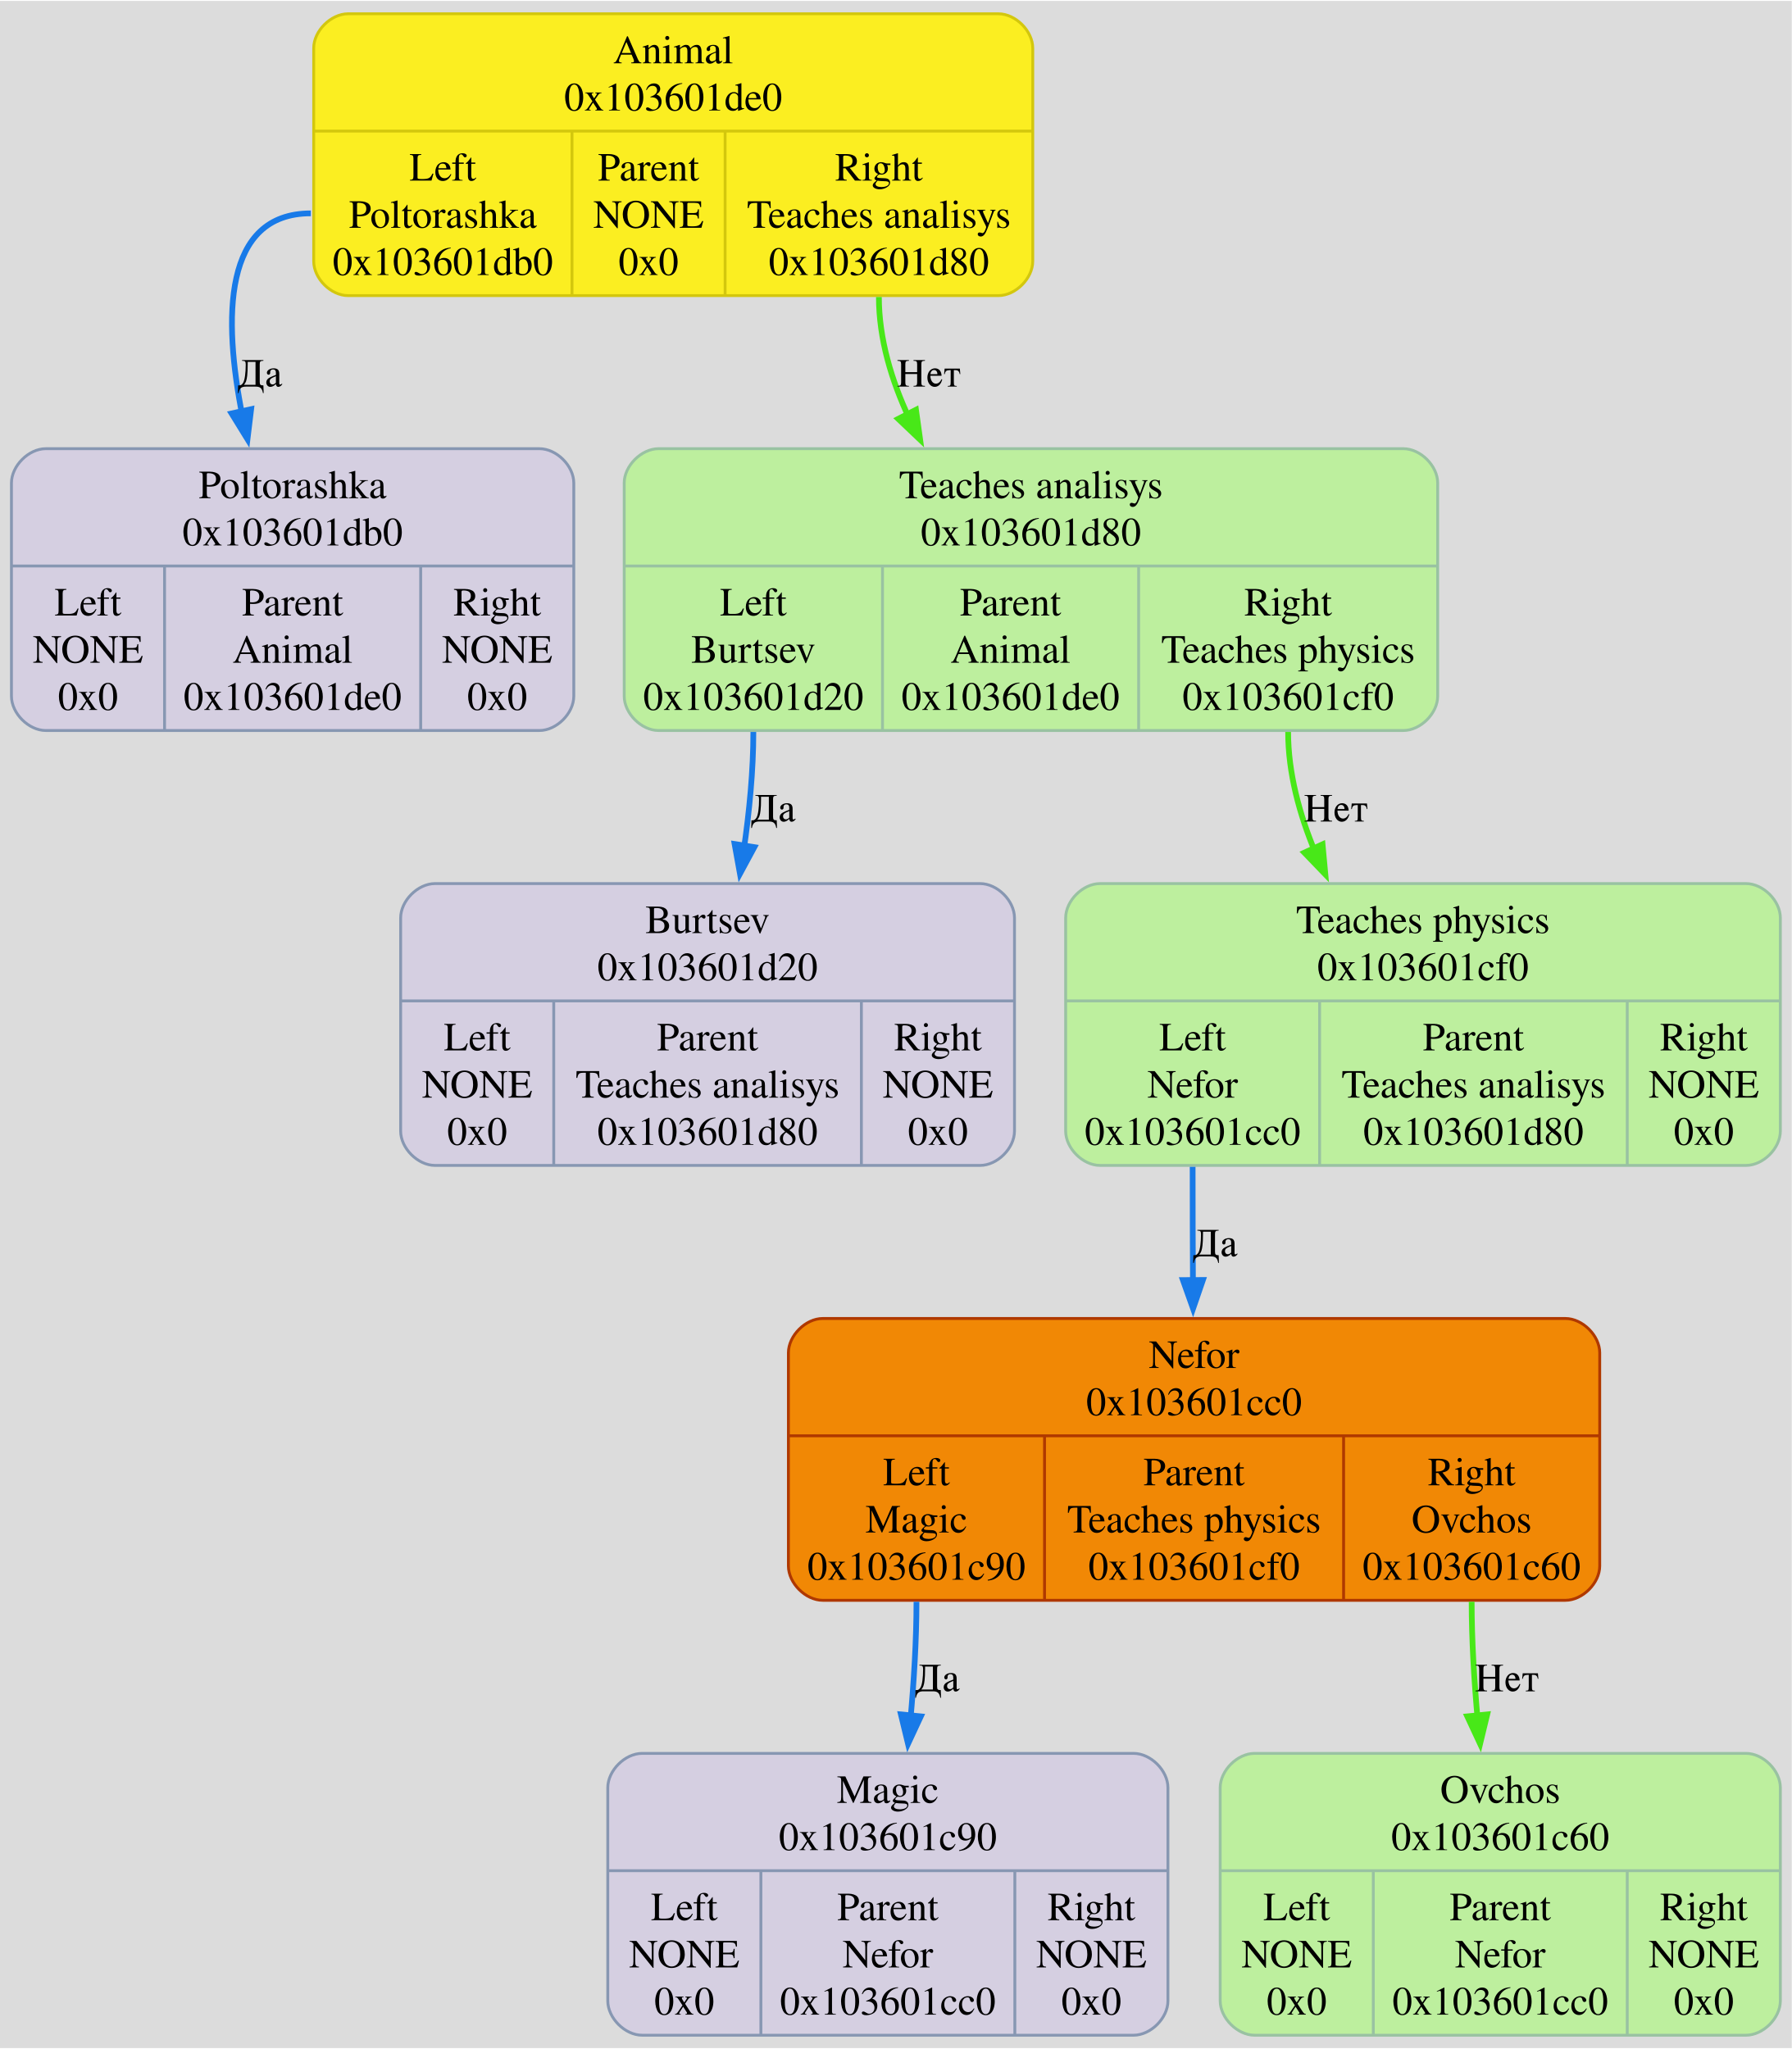
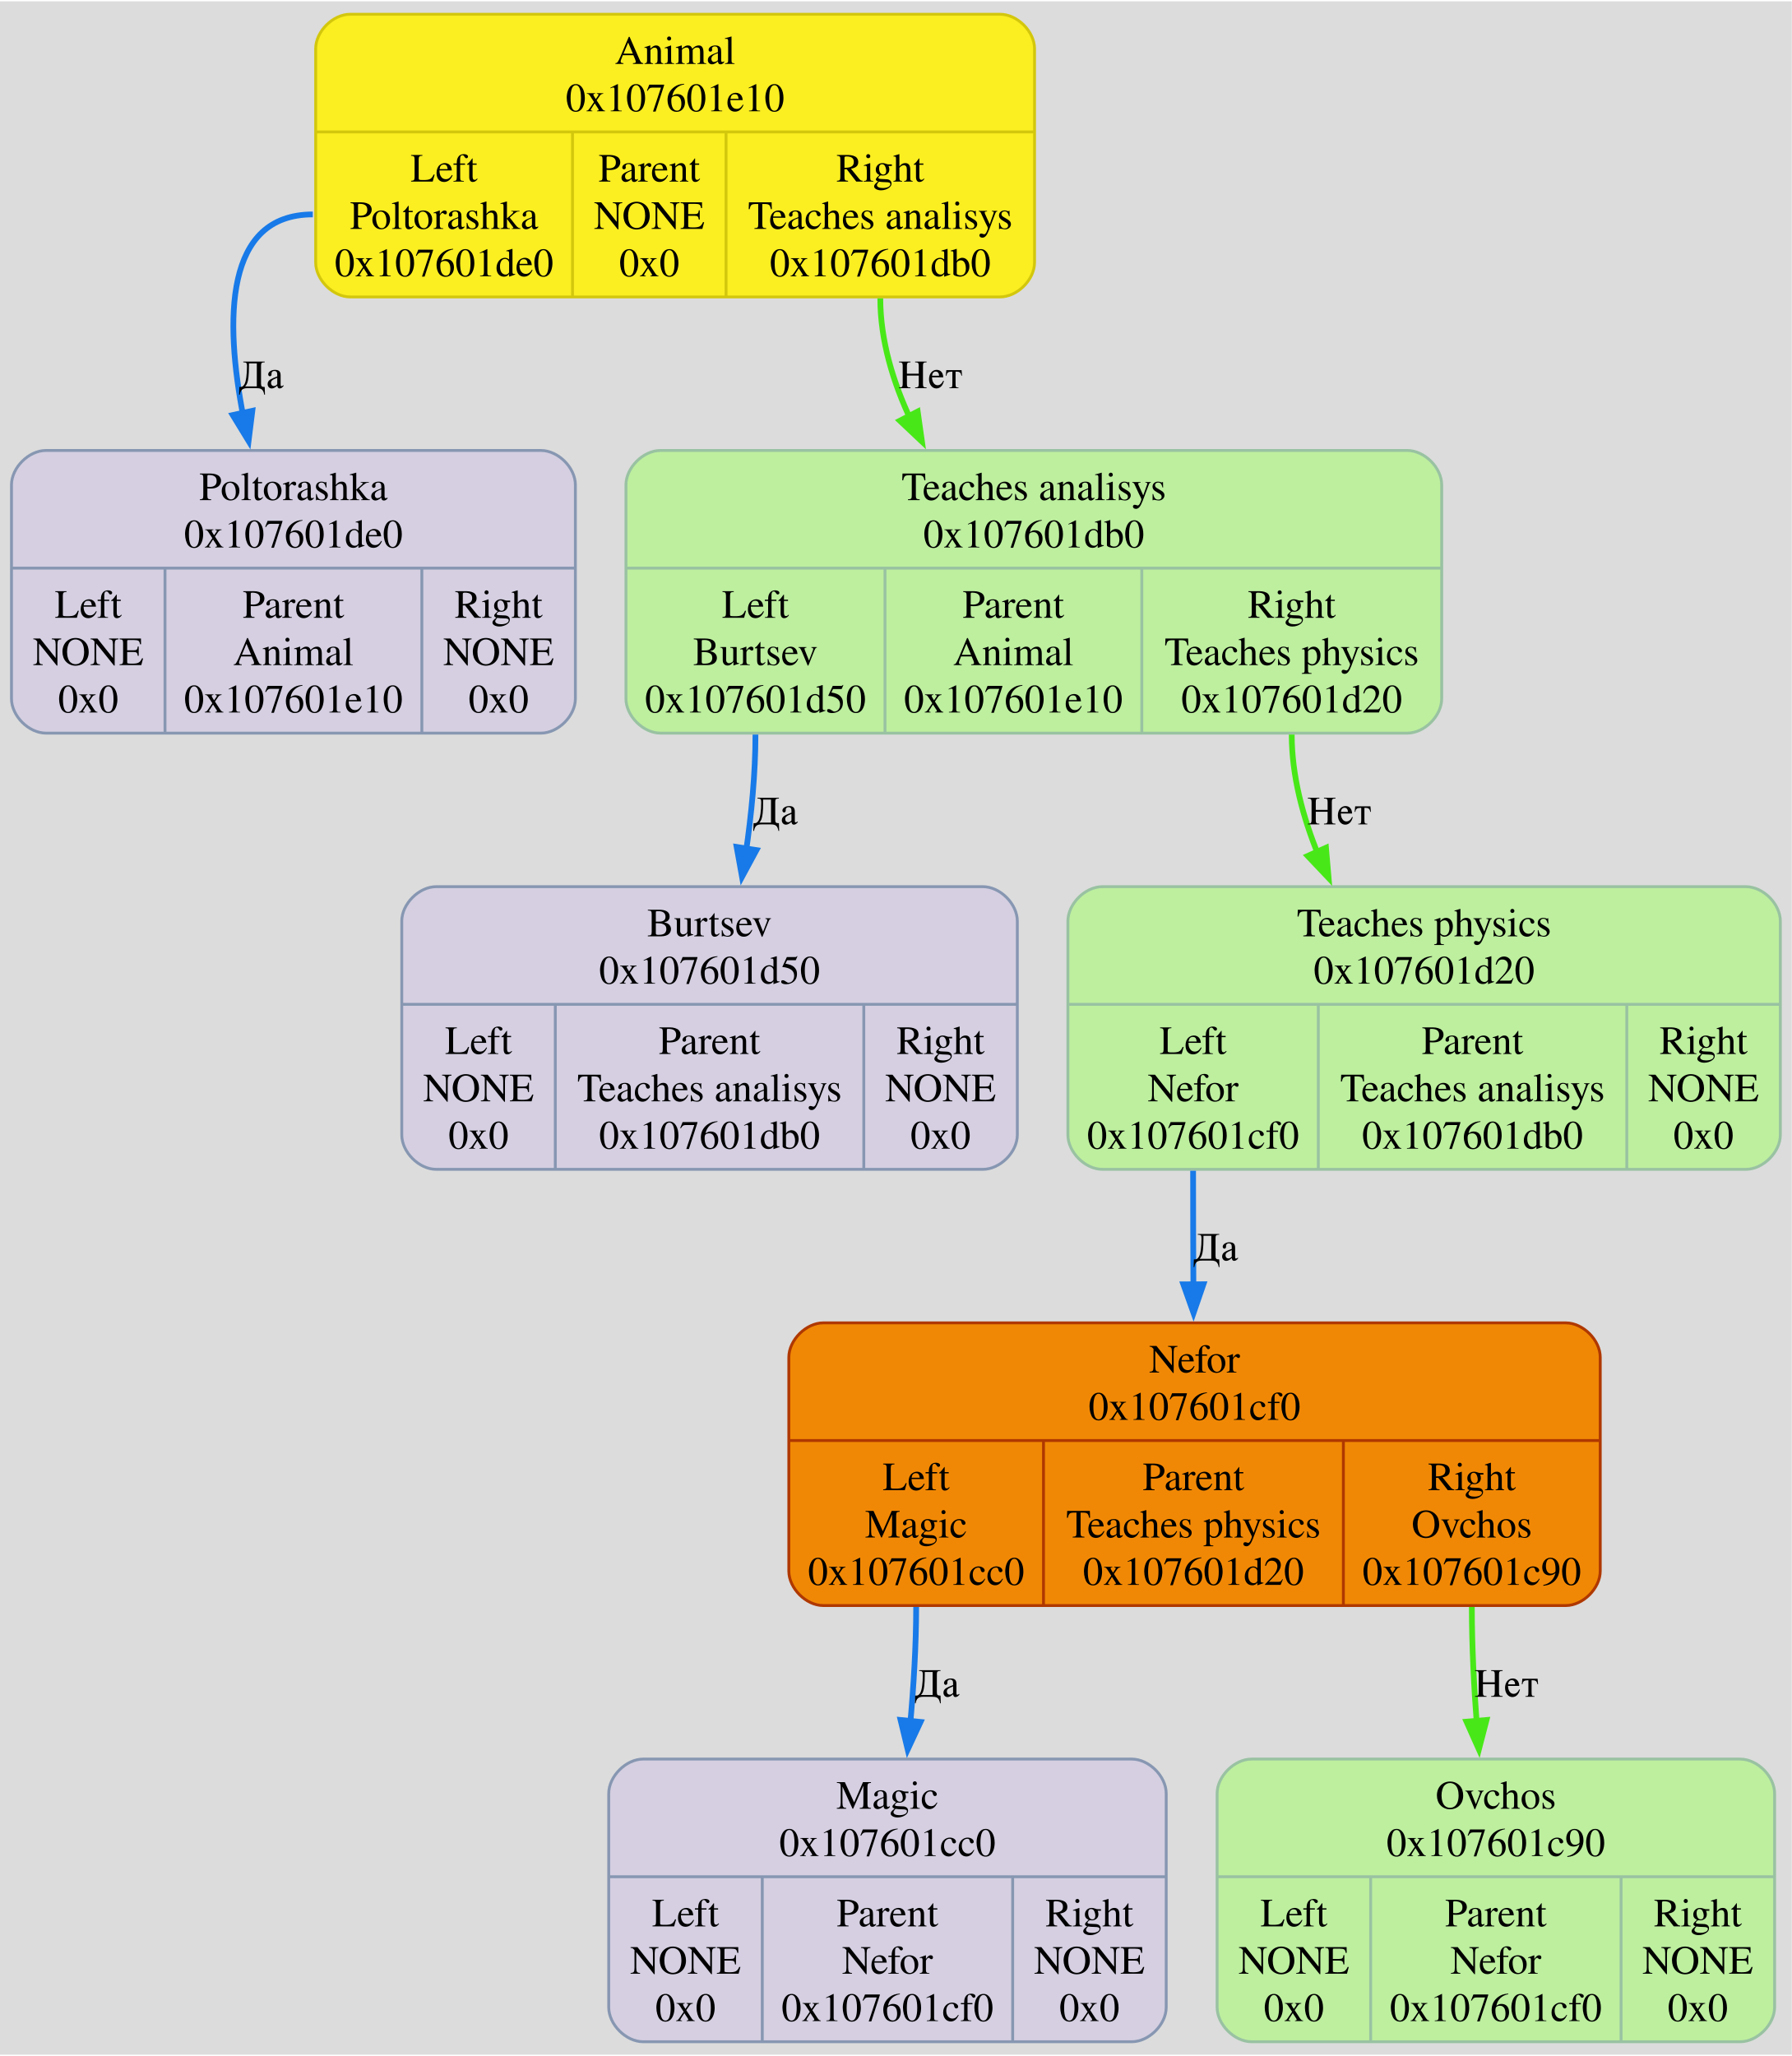
- <svg xmlns="http://www.w3.org/2000/svg" width="626pt" height="716pt" viewBox="0.00 0.00 626.12 715.50">
+ <svg xmlns="http://www.w3.org/2000/svg" width="624pt" height="716pt" viewBox="0.00 0.00 624.38 715.50">
  <g id="graph0" class="graph" transform="scale(1 1) rotate(0) translate(4 711.5)">
-     <polygon fill="#dcdcdc" stroke="none" points="-4,4 -4,-711.5 622.12,-711.5 622.12,4 -4,4" />
+     <polygon fill="#dcdcdc" stroke="none" points="-4,4 -4,-711.5 620.38,-711.5 620.38,4 -4,4" />
    <g id="node1" class="node">
-       <path fill="#fbee21" stroke="#d3c70d" d="M117.62,-608.5C117.62,-608.5 344.88,-608.5 344.88,-608.5 350.88,-608.5 356.88,-614.5 356.88,-620.5 356.88,-620.5 356.88,-695 356.88,-695 356.88,-701 350.88,-707 344.88,-707 344.88,-707 117.63,-707 117.63,-707 111.62,-707 105.62,-701 105.62,-695 105.62,-695 105.62,-620.5 105.62,-620.5 105.62,-614.5 111.62,-608.5 117.62,-608.5" />
+       <path fill="#fbee21" stroke="#d3c70d" d="M118,-608.5C118,-608.5 344.5,-608.5 344.5,-608.5 350.5,-608.5 356.5,-614.5 356.5,-620.5 356.5,-620.5 356.5,-695 356.5,-695 356.5,-701 350.5,-707 344.5,-707 344.5,-707 118,-707 118,-707 112,-707 106,-701 106,-695 106,-695 106,-620.5 106,-620.5 106,-614.5 112,-608.5 118,-608.5" />
      <text text-anchor="middle" x="231.25" y="-689.7" font-family="Times,serif" font-size="14.00" fill="#000000">Animal</text>
-       <text text-anchor="middle" x="231.25" y="-673.2" font-family="Times,serif" font-size="14.00" fill="#000000">0x103601de0</text>
-       <polyline fill="none" stroke="#d3c70d" points="105.62,-666 356.88,-666" />
+       <text text-anchor="middle" x="231.25" y="-673.2" font-family="Times,serif" font-size="14.00" fill="#000000">0x107601e10</text>
+       <polyline fill="none" stroke="#d3c70d" points="106,-666 356.5,-666" />
      <text text-anchor="middle" x="150.75" y="-648.7" font-family="Times,serif" font-size="14.00" fill="#000000">Left</text>
      <text text-anchor="middle" x="150.75" y="-632.2" font-family="Times,serif" font-size="14.00" fill="#000000">Poltorashka</text>
-       <text text-anchor="middle" x="150.75" y="-615.7" font-family="Times,serif" font-size="14.00" fill="#000000">0x103601db0</text>
-       <polyline fill="none" stroke="#d3c70d" points="195.88,-608.5 195.88,-666" />
-       <text text-anchor="middle" x="222.62" y="-648.7" font-family="Times,serif" font-size="14.00" fill="#000000">Parent</text>
-       <text text-anchor="middle" x="222.62" y="-632.2" font-family="Times,serif" font-size="14.00" fill="#000000">NONE</text>
-       <text text-anchor="middle" x="222.62" y="-615.7" font-family="Times,serif" font-size="14.00" fill="#000000">0x0</text>
-       <polyline fill="none" stroke="#d3c70d" points="249.38,-608.5 249.38,-666" />
-       <text text-anchor="middle" x="303.12" y="-648.7" font-family="Times,serif" font-size="14.00" fill="#000000">Right</text>
-       <text text-anchor="middle" x="303.12" y="-632.2" font-family="Times,serif" font-size="14.00" fill="#000000">Teaches analisys</text>
-       <text text-anchor="middle" x="303.12" y="-615.7" font-family="Times,serif" font-size="14.00" fill="#000000">0x103601d80</text>
+       <text text-anchor="middle" x="150.75" y="-615.7" font-family="Times,serif" font-size="14.00" fill="#000000">0x107601de0</text>
+       <polyline fill="none" stroke="#d3c70d" points="195.5,-608.5 195.5,-666" />
+       <text text-anchor="middle" x="222.25" y="-648.7" font-family="Times,serif" font-size="14.00" fill="#000000">Parent</text>
+       <text text-anchor="middle" x="222.25" y="-632.2" font-family="Times,serif" font-size="14.00" fill="#000000">NONE</text>
+       <text text-anchor="middle" x="222.25" y="-615.7" font-family="Times,serif" font-size="14.00" fill="#000000">0x0</text>
+       <polyline fill="none" stroke="#d3c70d" points="249,-608.5 249,-666" />
+       <text text-anchor="middle" x="302.75" y="-648.7" font-family="Times,serif" font-size="14.00" fill="#000000">Right</text>
+       <text text-anchor="middle" x="302.75" y="-632.2" font-family="Times,serif" font-size="14.00" fill="#000000">Teaches analisys</text>
+       <text text-anchor="middle" x="302.75" y="-615.7" font-family="Times,serif" font-size="14.00" fill="#000000">0x107601db0</text>
    </g>
    <g id="node2" class="node">
      <path fill="#d5cfe1" stroke="#8797b2" d="M12,-456.5C12,-456.5 184.5,-456.5 184.5,-456.5 190.5,-456.5 196.5,-462.5 196.5,-468.5 196.5,-468.5 196.5,-543 196.5,-543 196.5,-549 190.5,-555 184.5,-555 184.5,-555 12,-555 12,-555 6,-555 0,-549 0,-543 0,-543 0,-468.5 0,-468.5 0,-462.5 6,-456.5 12,-456.5" />
      <text text-anchor="middle" x="98.25" y="-537.7" font-family="Times,serif" font-size="14.00" fill="#000000">Poltorashka</text>
-       <text text-anchor="middle" x="98.25" y="-521.2" font-family="Times,serif" font-size="14.00" fill="#000000">0x103601db0</text>
+       <text text-anchor="middle" x="98.25" y="-521.2" font-family="Times,serif" font-size="14.00" fill="#000000">0x107601de0</text>
      <polyline fill="none" stroke="#8797b2" points="0,-514 196.5,-514" />
      <text text-anchor="middle" x="26.75" y="-496.7" font-family="Times,serif" font-size="14.00" fill="#000000">Left</text>
      <text text-anchor="middle" x="26.75" y="-480.2" font-family="Times,serif" font-size="14.00" fill="#000000">NONE</text>
      <text text-anchor="middle" x="26.75" y="-463.7" font-family="Times,serif" font-size="14.00" fill="#000000">0x0</text>
      <polyline fill="none" stroke="#8797b2" points="53.5,-456.5 53.5,-514" />
      <text text-anchor="middle" x="98.25" y="-496.7" font-family="Times,serif" font-size="14.00" fill="#000000">Parent</text>
      <text text-anchor="middle" x="98.25" y="-480.2" font-family="Times,serif" font-size="14.00" fill="#000000">Animal</text>
-       <text text-anchor="middle" x="98.25" y="-463.7" font-family="Times,serif" font-size="14.00" fill="#000000">0x103601de0</text>
+       <text text-anchor="middle" x="98.25" y="-463.7" font-family="Times,serif" font-size="14.00" fill="#000000">0x107601e10</text>
      <polyline fill="none" stroke="#8797b2" points="143,-456.5 143,-514" />
      <text text-anchor="middle" x="169.75" y="-496.7" font-family="Times,serif" font-size="14.00" fill="#000000">Right</text>
      <text text-anchor="middle" x="169.75" y="-480.2" font-family="Times,serif" font-size="14.00" fill="#000000">NONE</text>
      <text text-anchor="middle" x="169.75" y="-463.7" font-family="Times,serif" font-size="14.00" fill="#000000">0x0</text>
    </g>
    <g id="edge1" class="edge">
-       <path fill="none" stroke="#187ae8" stroke-width="2" d="M104.62,-637.25C73.92,-637.25 73.9,-600.77 80.71,-566.38" />
-       <polygon fill="#187ae8" stroke="#187ae8" stroke-width="2" points="83.76,-568.82 82.48,-558.3 76.92,-567.32 83.76,-568.82" />
-       <text text-anchor="middle" x="86.89" y="-576.7" font-family="Times,serif" font-size="14.00">Да</text>
+       <path fill="none" stroke="#187ae8" stroke-width="2" d="M105,-637.25C74.29,-637.25 74.17,-600.77 80.87,-566.38" />
+       <polygon fill="#187ae8" stroke="#187ae8" stroke-width="2" points="83.93,-568.82 82.62,-558.3 77.09,-567.34 83.93,-568.82" />
+       <text text-anchor="middle" x="87.09" y="-576.7" font-family="Times,serif" font-size="14.00">Да</text>
    </g>
    <g id="node4" class="node">
      <path fill="#bdef9e" stroke="#99c2a2" d="M226.12,-456.5C226.12,-456.5 486.38,-456.5 486.38,-456.5 492.38,-456.5 498.38,-462.5 498.38,-468.5 498.38,-468.5 498.38,-543 498.38,-543 498.38,-549 492.38,-555 486.38,-555 486.38,-555 226.12,-555 226.12,-555 220.12,-555 214.12,-549 214.12,-543 214.12,-543 214.12,-468.5 214.12,-468.5 214.12,-462.5 220.12,-456.5 226.12,-456.5" />
      <text text-anchor="middle" x="356.25" y="-537.7" font-family="Times,serif" font-size="14.00" fill="#000000">Teaches analisys</text>
-       <text text-anchor="middle" x="356.25" y="-521.2" font-family="Times,serif" font-size="14.00" fill="#000000">0x103601d80</text>
+       <text text-anchor="middle" x="356.25" y="-521.2" font-family="Times,serif" font-size="14.00" fill="#000000">0x107601db0</text>
      <polyline fill="none" stroke="#99c2a2" points="214.12,-514 498.38,-514" />
      <text text-anchor="middle" x="259.25" y="-496.7" font-family="Times,serif" font-size="14.00" fill="#000000">Left</text>
      <text text-anchor="middle" x="259.25" y="-480.2" font-family="Times,serif" font-size="14.00" fill="#000000">Burtsev</text>
-       <text text-anchor="middle" x="259.25" y="-463.7" font-family="Times,serif" font-size="14.00" fill="#000000">0x103601d20</text>
+       <text text-anchor="middle" x="259.25" y="-463.7" font-family="Times,serif" font-size="14.00" fill="#000000">0x107601d50</text>
      <polyline fill="none" stroke="#99c2a2" points="304.38,-456.5 304.38,-514" />
      <text text-anchor="middle" x="349.12" y="-496.7" font-family="Times,serif" font-size="14.00" fill="#000000">Parent</text>
      <text text-anchor="middle" x="349.12" y="-480.2" font-family="Times,serif" font-size="14.00" fill="#000000">Animal</text>
-       <text text-anchor="middle" x="349.12" y="-463.7" font-family="Times,serif" font-size="14.00" fill="#000000">0x103601de0</text>
+       <text text-anchor="middle" x="349.12" y="-463.7" font-family="Times,serif" font-size="14.00" fill="#000000">0x107601e10</text>
      <polyline fill="none" stroke="#99c2a2" points="393.88,-456.5 393.88,-514" />
      <text text-anchor="middle" x="446.12" y="-496.7" font-family="Times,serif" font-size="14.00" fill="#000000">Right</text>
      <text text-anchor="middle" x="446.12" y="-480.2" font-family="Times,serif" font-size="14.00" fill="#000000">Teaches physics</text>
-       <text text-anchor="middle" x="446.12" y="-463.7" font-family="Times,serif" font-size="14.00" fill="#000000">0x103601cf0</text>
+       <text text-anchor="middle" x="446.12" y="-463.7" font-family="Times,serif" font-size="14.00" fill="#000000">0x107601d20</text>
    </g>
    <g id="edge7" class="edge">
-       <path fill="none" stroke="#48e818" stroke-width="2" d="M303.12,-608C303.12,-593.37 307.53,-578.77 313.8,-565.39" />
-       <polygon fill="#48e818" stroke="#48e818" stroke-width="2" points="316.08,-568.61 317.54,-558.12 309.86,-565.42 316.08,-568.61" />
-       <text text-anchor="middle" x="320.58" y="-576.7" font-family="Times,serif" font-size="14.00">Нет</text>
+       <path fill="none" stroke="#48e818" stroke-width="2" d="M302.75,-608C302.75,-593.35 307.19,-578.74 313.5,-565.36" />
+       <polygon fill="#48e818" stroke="#48e818" stroke-width="2" points="315.78,-568.57 317.27,-558.08 309.56,-565.36 315.78,-568.57" />
+       <text text-anchor="middle" x="320.25" y="-576.7" font-family="Times,serif" font-size="14.00">Нет</text>
    </g>
    <g id="node3" class="node">
-       <path fill="#f18805" stroke="#af3800" d="M283.5,-152.5C283.5,-152.5 543,-152.5 543,-152.5 549,-152.5 555,-158.5 555,-164.5 555,-164.5 555,-239 555,-239 555,-245 549,-251 543,-251 543,-251 283.5,-251 283.5,-251 277.5,-251 271.5,-245 271.5,-239 271.5,-239 271.5,-164.5 271.5,-164.5 271.5,-158.5 277.5,-152.5 283.5,-152.5" />
-       <text text-anchor="middle" x="413.25" y="-233.7" font-family="Times,serif" font-size="14.00" fill="#000000">Nefor</text>
-       <text text-anchor="middle" x="413.25" y="-217.2" font-family="Times,serif" font-size="14.00" fill="#000000">0x103601cc0</text>
-       <polyline fill="none" stroke="#af3800" points="271.5,-210 555,-210" />
-       <text text-anchor="middle" x="316.25" y="-192.7" font-family="Times,serif" font-size="14.00" fill="#000000">Left</text>
-       <text text-anchor="middle" x="316.25" y="-176.2" font-family="Times,serif" font-size="14.00" fill="#000000">Magic</text>
-       <text text-anchor="middle" x="316.25" y="-159.7" font-family="Times,serif" font-size="14.00" fill="#000000">0x103601c90</text>
-       <polyline fill="none" stroke="#af3800" points="361,-152.5 361,-210" />
-       <text text-anchor="middle" x="413.25" y="-192.7" font-family="Times,serif" font-size="14.00" fill="#000000">Parent</text>
-       <text text-anchor="middle" x="413.25" y="-176.2" font-family="Times,serif" font-size="14.00" fill="#000000">Teaches physics</text>
-       <text text-anchor="middle" x="413.25" y="-159.7" font-family="Times,serif" font-size="14.00" fill="#000000">0x103601cf0</text>
-       <polyline fill="none" stroke="#af3800" points="465.5,-152.5 465.5,-210" />
-       <text text-anchor="middle" x="510.25" y="-192.7" font-family="Times,serif" font-size="14.00" fill="#000000">Right</text>
-       <text text-anchor="middle" x="510.25" y="-176.2" font-family="Times,serif" font-size="14.00" fill="#000000">Ovchos</text>
-       <text text-anchor="middle" x="510.25" y="-159.7" font-family="Times,serif" font-size="14.00" fill="#000000">0x103601c60</text>
+       <path fill="#f18805" stroke="#af3800" d="M282.88,-152.5C282.88,-152.5 541.62,-152.5 541.62,-152.5 547.62,-152.5 553.62,-158.5 553.62,-164.5 553.62,-164.5 553.62,-239 553.62,-239 553.62,-245 547.62,-251 541.62,-251 541.62,-251 282.88,-251 282.88,-251 276.88,-251 270.88,-245 270.88,-239 270.88,-239 270.88,-164.5 270.88,-164.5 270.88,-158.5 276.88,-152.5 282.88,-152.5" />
+       <text text-anchor="middle" x="412.25" y="-233.7" font-family="Times,serif" font-size="14.00" fill="#000000">Nefor</text>
+       <text text-anchor="middle" x="412.25" y="-217.2" font-family="Times,serif" font-size="14.00" fill="#000000">0x107601cf0</text>
+       <polyline fill="none" stroke="#af3800" points="270.88,-210 553.62,-210" />
+       <text text-anchor="middle" x="315.25" y="-192.7" font-family="Times,serif" font-size="14.00" fill="#000000">Left</text>
+       <text text-anchor="middle" x="315.25" y="-176.2" font-family="Times,serif" font-size="14.00" fill="#000000">Magic</text>
+       <text text-anchor="middle" x="315.25" y="-159.7" font-family="Times,serif" font-size="14.00" fill="#000000">0x107601cc0</text>
+       <polyline fill="none" stroke="#af3800" points="359.62,-152.5 359.62,-210" />
+       <text text-anchor="middle" x="411.88" y="-192.7" font-family="Times,serif" font-size="14.00" fill="#000000">Parent</text>
+       <text text-anchor="middle" x="411.88" y="-176.2" font-family="Times,serif" font-size="14.00" fill="#000000">Teaches physics</text>
+       <text text-anchor="middle" x="411.88" y="-159.7" font-family="Times,serif" font-size="14.00" fill="#000000">0x107601d20</text>
+       <polyline fill="none" stroke="#af3800" points="464.12,-152.5 464.12,-210" />
+       <text text-anchor="middle" x="508.88" y="-192.7" font-family="Times,serif" font-size="14.00" fill="#000000">Right</text>
+       <text text-anchor="middle" x="508.88" y="-176.2" font-family="Times,serif" font-size="14.00" fill="#000000">Ovchos</text>
+       <text text-anchor="middle" x="508.88" y="-159.7" font-family="Times,serif" font-size="14.00" fill="#000000">0x107601c90</text>
    </g>
    <g id="node7" class="node">
-       <path fill="#d5cfe1" stroke="#8797b2" d="M220.38,-0.5C220.38,-0.5 392.12,-0.5 392.12,-0.5 398.12,-0.5 404.12,-6.5 404.12,-12.5 404.12,-12.5 404.12,-87 404.12,-87 404.12,-93 398.12,-99 392.12,-99 392.12,-99 220.38,-99 220.38,-99 214.38,-99 208.38,-93 208.38,-87 208.38,-87 208.38,-12.5 208.38,-12.5 208.38,-6.5 214.38,-0.5 220.38,-0.5" />
-       <text text-anchor="middle" x="306.25" y="-81.7" font-family="Times,serif" font-size="14.00" fill="#000000">Magic</text>
-       <text text-anchor="middle" x="306.25" y="-65.2" font-family="Times,serif" font-size="14.00" fill="#000000">0x103601c90</text>
-       <polyline fill="none" stroke="#8797b2" points="208.38,-58 404.12,-58" />
-       <text text-anchor="middle" x="235.12" y="-40.7" font-family="Times,serif" font-size="14.00" fill="#000000">Left</text>
-       <text text-anchor="middle" x="235.12" y="-24.2" font-family="Times,serif" font-size="14.00" fill="#000000">NONE</text>
-       <text text-anchor="middle" x="235.12" y="-7.7" font-family="Times,serif" font-size="14.00" fill="#000000">0x0</text>
-       <polyline fill="none" stroke="#8797b2" points="261.88,-0.5 261.88,-58" />
-       <text text-anchor="middle" x="306.25" y="-40.7" font-family="Times,serif" font-size="14.00" fill="#000000">Parent</text>
-       <text text-anchor="middle" x="306.25" y="-24.2" font-family="Times,serif" font-size="14.00" fill="#000000">Nefor</text>
-       <text text-anchor="middle" x="306.25" y="-7.7" font-family="Times,serif" font-size="14.00" fill="#000000">0x103601cc0</text>
-       <polyline fill="none" stroke="#8797b2" points="350.62,-0.5 350.62,-58" />
-       <text text-anchor="middle" x="377.38" y="-40.7" font-family="Times,serif" font-size="14.00" fill="#000000">Right</text>
-       <text text-anchor="middle" x="377.38" y="-24.2" font-family="Times,serif" font-size="14.00" fill="#000000">NONE</text>
-       <text text-anchor="middle" x="377.38" y="-7.7" font-family="Times,serif" font-size="14.00" fill="#000000">0x0</text>
+       <path fill="#d5cfe1" stroke="#8797b2" d="M220.12,-0.5C220.12,-0.5 390.38,-0.5 390.38,-0.5 396.38,-0.5 402.38,-6.5 402.38,-12.5 402.38,-12.5 402.38,-87 402.38,-87 402.38,-93 396.38,-99 390.38,-99 390.38,-99 220.12,-99 220.12,-99 214.12,-99 208.12,-93 208.12,-87 208.12,-87 208.12,-12.5 208.12,-12.5 208.12,-6.5 214.12,-0.5 220.12,-0.5" />
+       <text text-anchor="middle" x="305.25" y="-81.7" font-family="Times,serif" font-size="14.00" fill="#000000">Magic</text>
+       <text text-anchor="middle" x="305.25" y="-65.2" font-family="Times,serif" font-size="14.00" fill="#000000">0x107601cc0</text>
+       <polyline fill="none" stroke="#8797b2" points="208.12,-58 402.38,-58" />
+       <text text-anchor="middle" x="234.88" y="-40.7" font-family="Times,serif" font-size="14.00" fill="#000000">Left</text>
+       <text text-anchor="middle" x="234.88" y="-24.2" font-family="Times,serif" font-size="14.00" fill="#000000">NONE</text>
+       <text text-anchor="middle" x="234.88" y="-7.7" font-family="Times,serif" font-size="14.00" fill="#000000">0x0</text>
+       <polyline fill="none" stroke="#8797b2" points="261.62,-0.5 261.62,-58" />
+       <text text-anchor="middle" x="305.25" y="-40.7" font-family="Times,serif" font-size="14.00" fill="#000000">Parent</text>
+       <text text-anchor="middle" x="305.25" y="-24.2" font-family="Times,serif" font-size="14.00" fill="#000000">Nefor</text>
+       <text text-anchor="middle" x="305.25" y="-7.7" font-family="Times,serif" font-size="14.00" fill="#000000">0x107601cf0</text>
+       <polyline fill="none" stroke="#8797b2" points="348.88,-0.5 348.88,-58" />
+       <text text-anchor="middle" x="375.62" y="-40.7" font-family="Times,serif" font-size="14.00" fill="#000000">Right</text>
+       <text text-anchor="middle" x="375.62" y="-24.2" font-family="Times,serif" font-size="14.00" fill="#000000">NONE</text>
+       <text text-anchor="middle" x="375.62" y="-7.7" font-family="Times,serif" font-size="14.00" fill="#000000">0x0</text>
    </g>
    <g id="edge4" class="edge">
-       <path fill="none" stroke="#187ae8" stroke-width="2" d="M316.25,-152C316.25,-138.55 315.36,-124.13 314.12,-110.52" />
-       <polygon fill="#187ae8" stroke="#187ae8" stroke-width="2" points="317.78,-111.94 313.3,-102.33 310.81,-112.63 317.78,-111.94" />
-       <text text-anchor="middle" x="323.59" y="-120.7" font-family="Times,serif" font-size="14.00">Да</text>
+       <path fill="none" stroke="#187ae8" stroke-width="2" d="M315.25,-152C315.25,-138.55 314.36,-124.13 313.12,-110.52" />
+       <polygon fill="#187ae8" stroke="#187ae8" stroke-width="2" points="316.78,-111.94 312.3,-102.33 309.81,-112.63 316.78,-111.94" />
+       <text text-anchor="middle" x="322.59" y="-120.7" font-family="Times,serif" font-size="14.00">Да</text>
    </g>
    <g id="node8" class="node">
-       <path fill="#bdef9e" stroke="#99c2a2" d="M434.38,-0.5C434.38,-0.5 606.12,-0.5 606.12,-0.5 612.12,-0.5 618.12,-6.5 618.12,-12.5 618.12,-12.5 618.12,-87 618.12,-87 618.12,-93 612.12,-99 606.12,-99 606.12,-99 434.38,-99 434.38,-99 428.38,-99 422.38,-93 422.38,-87 422.38,-87 422.38,-12.5 422.38,-12.5 422.38,-6.5 428.38,-0.5 434.38,-0.5" />
-       <text text-anchor="middle" x="520.25" y="-81.7" font-family="Times,serif" font-size="14.00" fill="#000000">Ovchos</text>
-       <text text-anchor="middle" x="520.25" y="-65.2" font-family="Times,serif" font-size="14.00" fill="#000000">0x103601c60</text>
-       <polyline fill="none" stroke="#99c2a2" points="422.38,-58 618.12,-58" />
-       <text text-anchor="middle" x="449.12" y="-40.7" font-family="Times,serif" font-size="14.00" fill="#000000">Left</text>
-       <text text-anchor="middle" x="449.12" y="-24.2" font-family="Times,serif" font-size="14.00" fill="#000000">NONE</text>
-       <text text-anchor="middle" x="449.12" y="-7.7" font-family="Times,serif" font-size="14.00" fill="#000000">0x0</text>
-       <polyline fill="none" stroke="#99c2a2" points="475.88,-0.5 475.88,-58" />
-       <text text-anchor="middle" x="520.25" y="-40.7" font-family="Times,serif" font-size="14.00" fill="#000000">Parent</text>
-       <text text-anchor="middle" x="520.25" y="-24.2" font-family="Times,serif" font-size="14.00" fill="#000000">Nefor</text>
-       <text text-anchor="middle" x="520.25" y="-7.7" font-family="Times,serif" font-size="14.00" fill="#000000">0x103601cc0</text>
-       <polyline fill="none" stroke="#99c2a2" points="564.62,-0.5 564.62,-58" />
-       <text text-anchor="middle" x="591.38" y="-40.7" font-family="Times,serif" font-size="14.00" fill="#000000">Right</text>
-       <text text-anchor="middle" x="591.38" y="-24.2" font-family="Times,serif" font-size="14.00" fill="#000000">NONE</text>
-       <text text-anchor="middle" x="591.38" y="-7.7" font-family="Times,serif" font-size="14.00" fill="#000000">0x0</text>
+       <path fill="#bdef9e" stroke="#99c2a2" d="M432.12,-0.5C432.12,-0.5 602.38,-0.5 602.38,-0.5 608.38,-0.5 614.38,-6.5 614.38,-12.5 614.38,-12.5 614.38,-87 614.38,-87 614.38,-93 608.38,-99 602.38,-99 602.38,-99 432.12,-99 432.12,-99 426.12,-99 420.12,-93 420.12,-87 420.12,-87 420.12,-12.5 420.12,-12.5 420.12,-6.5 426.12,-0.5 432.12,-0.5" />
+       <text text-anchor="middle" x="517.25" y="-81.7" font-family="Times,serif" font-size="14.00" fill="#000000">Ovchos</text>
+       <text text-anchor="middle" x="517.25" y="-65.2" font-family="Times,serif" font-size="14.00" fill="#000000">0x107601c90</text>
+       <polyline fill="none" stroke="#99c2a2" points="420.12,-58 614.38,-58" />
+       <text text-anchor="middle" x="446.88" y="-40.7" font-family="Times,serif" font-size="14.00" fill="#000000">Left</text>
+       <text text-anchor="middle" x="446.88" y="-24.2" font-family="Times,serif" font-size="14.00" fill="#000000">NONE</text>
+       <text text-anchor="middle" x="446.88" y="-7.7" font-family="Times,serif" font-size="14.00" fill="#000000">0x0</text>
+       <polyline fill="none" stroke="#99c2a2" points="473.62,-0.5 473.62,-58" />
+       <text text-anchor="middle" x="517.25" y="-40.7" font-family="Times,serif" font-size="14.00" fill="#000000">Parent</text>
+       <text text-anchor="middle" x="517.25" y="-24.2" font-family="Times,serif" font-size="14.00" fill="#000000">Nefor</text>
+       <text text-anchor="middle" x="517.25" y="-7.7" font-family="Times,serif" font-size="14.00" fill="#000000">0x107601cf0</text>
+       <polyline fill="none" stroke="#99c2a2" points="560.88,-0.5 560.88,-58" />
+       <text text-anchor="middle" x="587.62" y="-40.7" font-family="Times,serif" font-size="14.00" fill="#000000">Right</text>
+       <text text-anchor="middle" x="587.62" y="-24.2" font-family="Times,serif" font-size="14.00" fill="#000000">NONE</text>
+       <text text-anchor="middle" x="587.62" y="-7.7" font-family="Times,serif" font-size="14.00" fill="#000000">0x0</text>
    </g>
    <g id="edge5" class="edge">
-       <path fill="none" stroke="#48e818" stroke-width="2" d="M510.25,-152C510.25,-138.55 511.14,-124.13 512.38,-110.52" />
-       <polygon fill="#48e818" stroke="#48e818" stroke-width="2" points="515.69,-112.63 513.2,-102.33 508.72,-111.94 515.69,-112.63" />
-       <text text-anchor="middle" x="522.58" y="-120.7" font-family="Times,serif" font-size="14.00">Нет</text>
+       <path fill="none" stroke="#48e818" stroke-width="2" d="M508.88,-152C508.88,-138.56 509.62,-124.16 510.66,-110.55" />
+       <polygon fill="#48e818" stroke="#48e818" stroke-width="2" points="514,-112.62 511.34,-102.37 507.02,-112.04 514,-112.62" />
+       <text text-anchor="middle" x="520.97" y="-120.7" font-family="Times,serif" font-size="14.00">Нет</text>
    </g>
    <g id="node5" class="node">
      <path fill="#d5cfe1" stroke="#8797b2" d="M148,-304.5C148,-304.5 338.5,-304.5 338.5,-304.5 344.5,-304.5 350.5,-310.5 350.5,-316.5 350.5,-316.5 350.5,-391 350.5,-391 350.5,-397 344.5,-403 338.5,-403 338.5,-403 148,-403 148,-403 142,-403 136,-397 136,-391 136,-391 136,-316.5 136,-316.5 136,-310.5 142,-304.5 148,-304.5" />
      <text text-anchor="middle" x="243.25" y="-385.7" font-family="Times,serif" font-size="14.00" fill="#000000">Burtsev</text>
-       <text text-anchor="middle" x="243.25" y="-369.2" font-family="Times,serif" font-size="14.00" fill="#000000">0x103601d20</text>
+       <text text-anchor="middle" x="243.25" y="-369.2" font-family="Times,serif" font-size="14.00" fill="#000000">0x107601d50</text>
      <polyline fill="none" stroke="#8797b2" points="136,-362 350.5,-362" />
      <text text-anchor="middle" x="162.75" y="-344.7" font-family="Times,serif" font-size="14.00" fill="#000000">Left</text>
      <text text-anchor="middle" x="162.75" y="-328.2" font-family="Times,serif" font-size="14.00" fill="#000000">NONE</text>
      <text text-anchor="middle" x="162.75" y="-311.7" font-family="Times,serif" font-size="14.00" fill="#000000">0x0</text>
      <polyline fill="none" stroke="#8797b2" points="189.5,-304.5 189.5,-362" />
      <text text-anchor="middle" x="243.25" y="-344.7" font-family="Times,serif" font-size="14.00" fill="#000000">Parent</text>
      <text text-anchor="middle" x="243.25" y="-328.2" font-family="Times,serif" font-size="14.00" fill="#000000">Teaches analisys</text>
-       <text text-anchor="middle" x="243.25" y="-311.7" font-family="Times,serif" font-size="14.00" fill="#000000">0x103601d80</text>
+       <text text-anchor="middle" x="243.25" y="-311.7" font-family="Times,serif" font-size="14.00" fill="#000000">0x107601db0</text>
      <polyline fill="none" stroke="#8797b2" points="297,-304.5 297,-362" />
      <text text-anchor="middle" x="323.75" y="-344.7" font-family="Times,serif" font-size="14.00" fill="#000000">Right</text>
      <text text-anchor="middle" x="323.75" y="-328.2" font-family="Times,serif" font-size="14.00" fill="#000000">NONE</text>
      <text text-anchor="middle" x="323.75" y="-311.7" font-family="Times,serif" font-size="14.00" fill="#000000">0x0</text>
    </g>
    <g id="edge2" class="edge">
      <path fill="none" stroke="#187ae8" stroke-width="2" d="M259.25,-456C259.25,-442.51 257.85,-428.14 255.87,-414.58" />
      <polygon fill="#187ae8" stroke="#187ae8" stroke-width="2" points="259.6,-415.74 254.57,-406.42 252.69,-416.84 259.6,-415.74" />
      <text text-anchor="middle" x="266.27" y="-424.7" font-family="Times,serif" font-size="14.00">Да</text>
    </g>
    <g id="node6" class="node">
-       <path fill="#bdef9e" stroke="#99c2a2" d="M380.38,-304.5C380.38,-304.5 606.12,-304.5 606.12,-304.5 612.12,-304.5 618.12,-310.5 618.12,-316.5 618.12,-316.5 618.12,-391 618.12,-391 618.12,-397 612.12,-403 606.12,-403 606.12,-403 380.38,-403 380.38,-403 374.38,-403 368.38,-397 368.38,-391 368.38,-391 368.38,-316.5 368.38,-316.5 368.38,-310.5 374.38,-304.5 380.38,-304.5" />
-       <text text-anchor="middle" x="493.25" y="-385.7" font-family="Times,serif" font-size="14.00" fill="#000000">Teaches physics</text>
-       <text text-anchor="middle" x="493.25" y="-369.2" font-family="Times,serif" font-size="14.00" fill="#000000">0x103601cf0</text>
-       <polyline fill="none" stroke="#99c2a2" points="368.38,-362 618.12,-362" />
-       <text text-anchor="middle" x="412.75" y="-344.7" font-family="Times,serif" font-size="14.00" fill="#000000">Left</text>
-       <text text-anchor="middle" x="412.75" y="-328.2" font-family="Times,serif" font-size="14.00" fill="#000000">Nefor</text>
-       <text text-anchor="middle" x="412.75" y="-311.7" font-family="Times,serif" font-size="14.00" fill="#000000">0x103601cc0</text>
-       <polyline fill="none" stroke="#99c2a2" points="457.12,-304.5 457.12,-362" />
-       <text text-anchor="middle" x="510.88" y="-344.7" font-family="Times,serif" font-size="14.00" fill="#000000">Parent</text>
-       <text text-anchor="middle" x="510.88" y="-328.2" font-family="Times,serif" font-size="14.00" fill="#000000">Teaches analisys</text>
-       <text text-anchor="middle" x="510.88" y="-311.7" font-family="Times,serif" font-size="14.00" fill="#000000">0x103601d80</text>
-       <polyline fill="none" stroke="#99c2a2" points="564.62,-304.5 564.62,-362" />
-       <text text-anchor="middle" x="591.38" y="-344.7" font-family="Times,serif" font-size="14.00" fill="#000000">Right</text>
-       <text text-anchor="middle" x="591.38" y="-328.2" font-family="Times,serif" font-size="14.00" fill="#000000">NONE</text>
-       <text text-anchor="middle" x="591.38" y="-311.7" font-family="Times,serif" font-size="14.00" fill="#000000">0x0</text>
+       <path fill="#bdef9e" stroke="#99c2a2" d="M380.12,-304.5C380.12,-304.5 604.38,-304.5 604.38,-304.5 610.38,-304.5 616.38,-310.5 616.38,-316.5 616.38,-316.5 616.38,-391 616.38,-391 616.38,-397 610.38,-403 604.38,-403 604.38,-403 380.12,-403 380.12,-403 374.12,-403 368.12,-397 368.12,-391 368.12,-391 368.12,-316.5 368.12,-316.5 368.12,-310.5 374.12,-304.5 380.12,-304.5" />
+       <text text-anchor="middle" x="492.25" y="-385.7" font-family="Times,serif" font-size="14.00" fill="#000000">Teaches physics</text>
+       <text text-anchor="middle" x="492.25" y="-369.2" font-family="Times,serif" font-size="14.00" fill="#000000">0x107601d20</text>
+       <polyline fill="none" stroke="#99c2a2" points="368.12,-362 616.38,-362" />
+       <text text-anchor="middle" x="411.75" y="-344.7" font-family="Times,serif" font-size="14.00" fill="#000000">Left</text>
+       <text text-anchor="middle" x="411.75" y="-328.2" font-family="Times,serif" font-size="14.00" fill="#000000">Nefor</text>
+       <text text-anchor="middle" x="411.75" y="-311.7" font-family="Times,serif" font-size="14.00" fill="#000000">0x107601cf0</text>
+       <polyline fill="none" stroke="#99c2a2" points="455.38,-304.5 455.38,-362" />
+       <text text-anchor="middle" x="509.12" y="-344.7" font-family="Times,serif" font-size="14.00" fill="#000000">Parent</text>
+       <text text-anchor="middle" x="509.12" y="-328.2" font-family="Times,serif" font-size="14.00" fill="#000000">Teaches analisys</text>
+       <text text-anchor="middle" x="509.12" y="-311.7" font-family="Times,serif" font-size="14.00" fill="#000000">0x107601db0</text>
+       <polyline fill="none" stroke="#99c2a2" points="562.88,-304.5 562.88,-362" />
+       <text text-anchor="middle" x="589.62" y="-344.7" font-family="Times,serif" font-size="14.00" fill="#000000">Right</text>
+       <text text-anchor="middle" x="589.62" y="-328.2" font-family="Times,serif" font-size="14.00" fill="#000000">NONE</text>
+       <text text-anchor="middle" x="589.62" y="-311.7" font-family="Times,serif" font-size="14.00" fill="#000000">0x0</text>
    </g>
    <g id="edge6" class="edge">
-       <path fill="none" stroke="#48e818" stroke-width="2" d="M446.12,-456C446.12,-441.7 450.04,-427.23 455.61,-413.88" />
-       <polygon fill="#48e818" stroke="#48e818" stroke-width="2" points="458.15,-416.74 459.13,-406.19 451.79,-413.82 458.15,-416.74" />
-       <text text-anchor="middle" x="462.84" y="-424.7" font-family="Times,serif" font-size="14.00">Нет</text>
+       <path fill="none" stroke="#48e818" stroke-width="2" d="M446.12,-456C446.12,-441.67 450,-427.15 455.5,-413.74" />
+       <polygon fill="#48e818" stroke="#48e818" stroke-width="2" points="458.06,-416.57 458.97,-406.02 451.68,-413.7 458.06,-416.57" />
+       <text text-anchor="middle" x="462.72" y="-424.7" font-family="Times,serif" font-size="14.00">Нет</text>
    </g>
    <g id="edge3" class="edge">
-       <path fill="none" stroke="#187ae8" stroke-width="2" d="M412.75,-304C412.75,-290.61 412.79,-276.22 412.86,-262.62" />
-       <polygon fill="#187ae8" stroke="#187ae8" stroke-width="2" points="416.35,-264.46 412.9,-254.44 409.35,-264.43 416.35,-264.46" />
-       <text text-anchor="middle" x="420.7" y="-272.7" font-family="Times,serif" font-size="14.00">Да</text>
+       <path fill="none" stroke="#187ae8" stroke-width="2" d="M411.75,-304C411.75,-290.61 411.79,-276.22 411.86,-262.62" />
+       <polygon fill="#187ae8" stroke="#187ae8" stroke-width="2" points="415.35,-264.46 411.9,-254.44 408.35,-264.43 415.35,-264.46" />
+       <text text-anchor="middle" x="419.7" y="-272.7" font-family="Times,serif" font-size="14.00">Да</text>
    </g>
  </g>
</svg>
